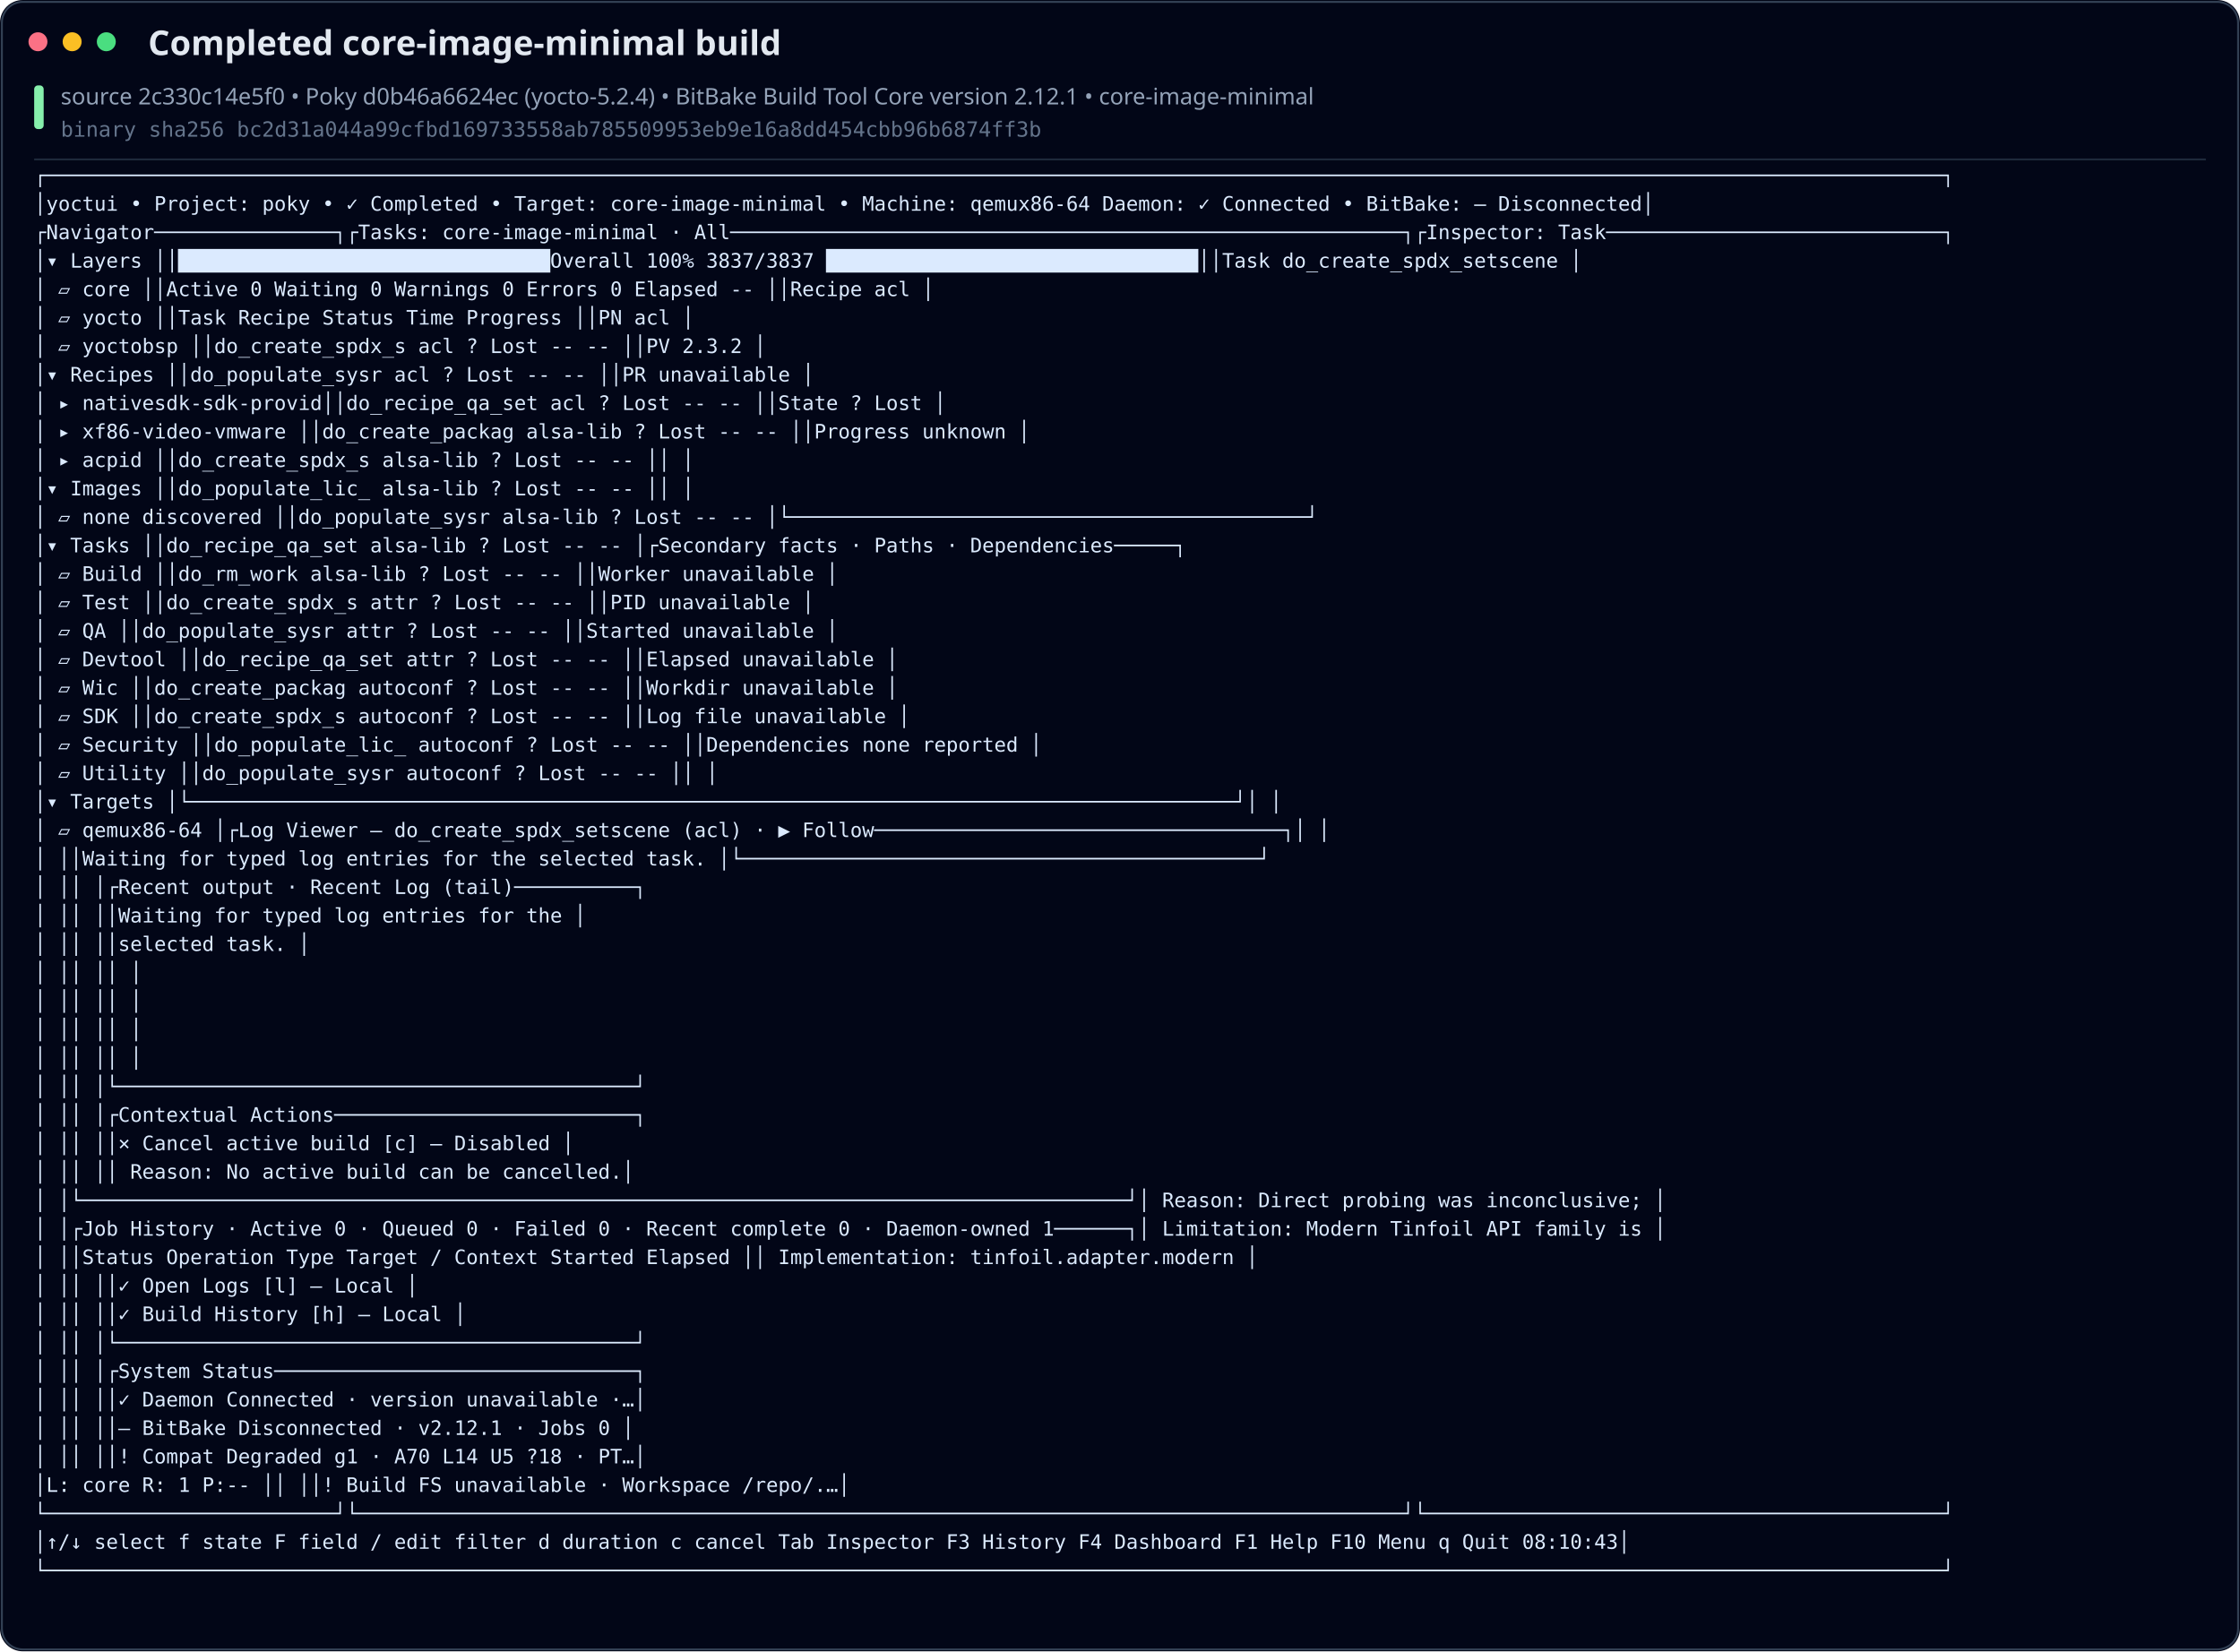
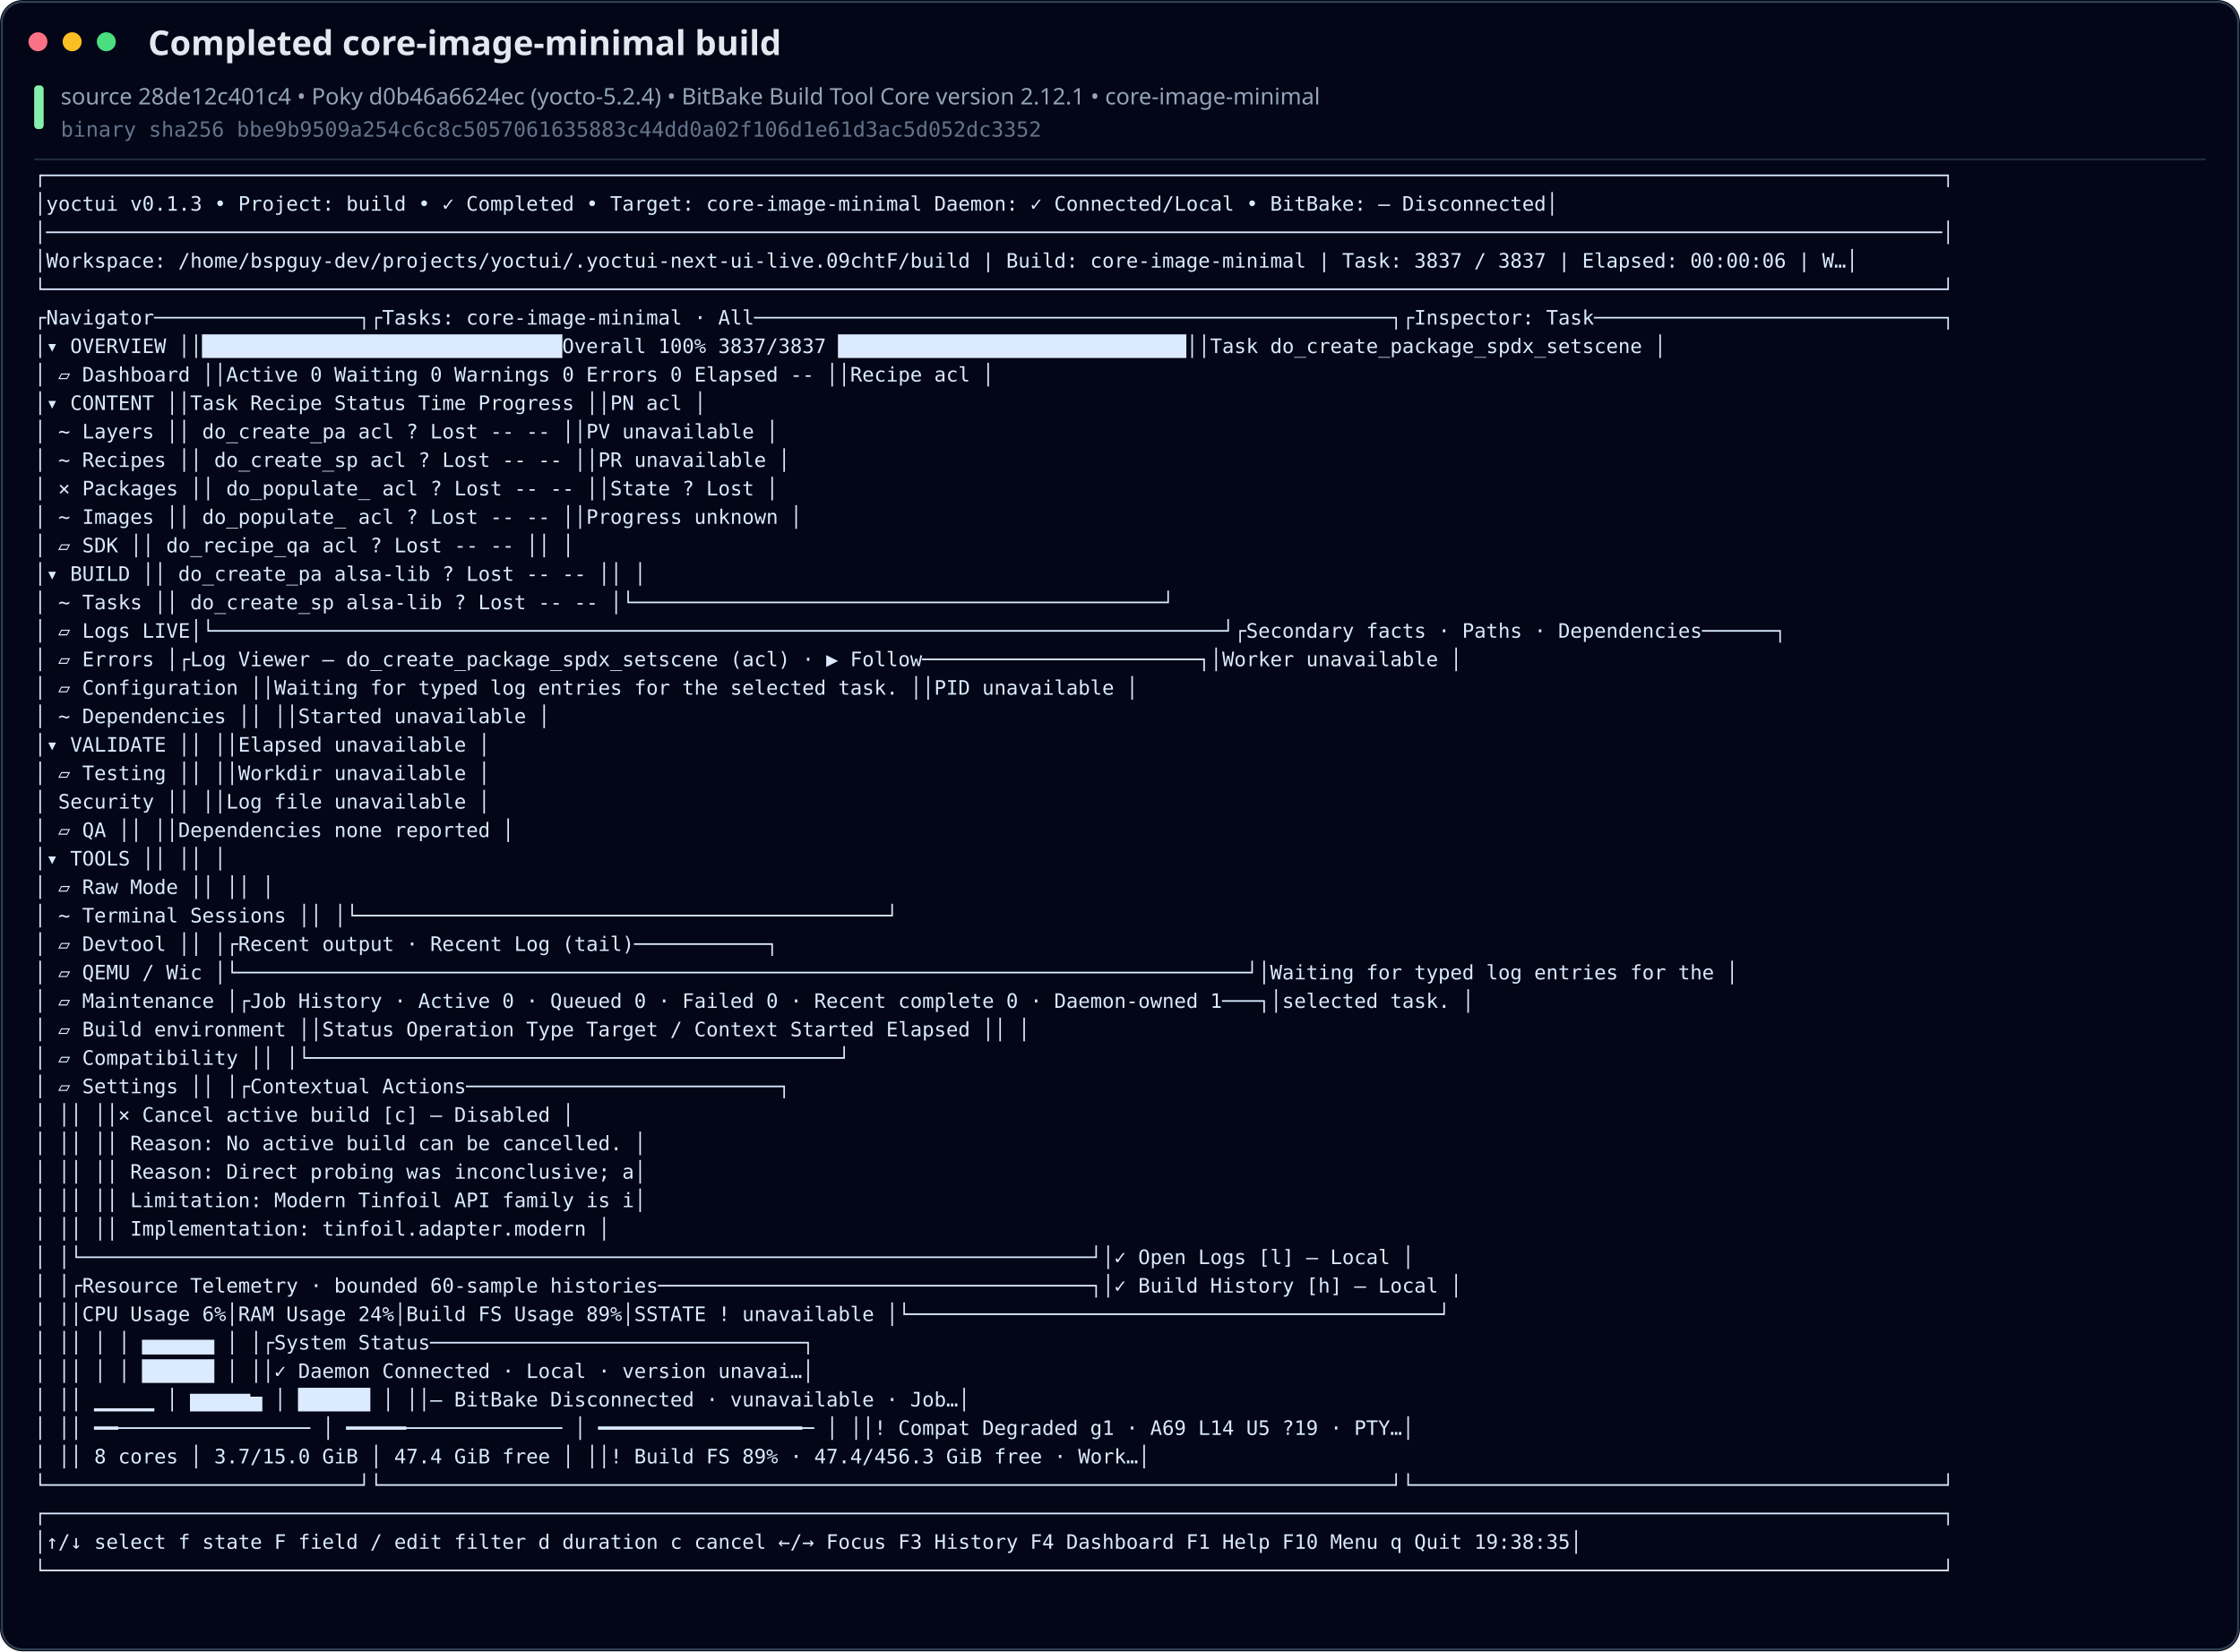
<svg xmlns="http://www.w3.org/2000/svg" width="1180" height="870" viewBox="0 0 1180 870" role="img" aria-labelledby="title description">
  <style>
  .heading { fill: #e2e8f0; font: 700 18px system-ui, sans-serif; }
  .provenance { fill: #94a3b8; font: 12px system-ui, sans-serif; }
  .hash { fill: #64748b; font: 11px ui-monospace, monospace; }
  .terminal { fill: #dbeafe; font: 10.5px 'DejaVu Sans Mono', 'Liberation Mono', monospace; white-space: pre; }
</style>
  <rect width="1180" height="870" rx="12" fill="#020617" />
  <rect x="1" y="1" width="1178" height="868" rx="11" fill="none" stroke="#334155" />
  <circle cx="20" cy="22" r="5" fill="#fb7185" />
  <circle cx="38" cy="22" r="5" fill="#fbbf24" />
  <circle cx="56" cy="22" r="5" fill="#4ade80" />
  <text x="78" y="29" class="heading">Completed core-image-minimal build</text>
  <rect x="18" y="45" width="5" height="23" rx="2" fill="#86efac" />
-   <text x="32" y="55" class="provenance">source 2c330c14e5f0  •  Poky d0b46a6624ec (yocto-5.2.4)  •  BitBake Build Tool Core version 2.12.1  •  core-image-minimal</text>
-   <text x="32" y="72" class="hash">binary sha256 bc2d31a044a99cfbd169733558ab785509953eb9e16a8dd454cbb96b6874ff3b</text>
+   <text x="32" y="55" class="provenance">source 28de12c401c4  •  Poky d0b46a6624ec (yocto-5.2.4)  •  BitBake Build Tool Core version 2.12.1  •  core-image-minimal</text>
+   <text x="32" y="72" class="hash">binary sha256 bbe9b9509a254c6c8c5057061635883c44dd0a02f106d1e61d3ac5d052dc3352</text>
  <line x1="18" y1="84" x2="1162" y2="84" stroke="#1e293b" />
  <text x="18" y="96" class="terminal">┌──────────────────────────────────────────────────────────────────────────────────────────────────────────────────────────────────────────────────────────────┐</text>
-   <text x="18" y="111" class="terminal">│yoctui  •  Project: poky  •  ✓ Completed  •  Target: core-image-minimal  •  Machine: qemux86-64                Daemon: ✓ Connected  •  BitBake: – Disconnected│</text>
-   <text x="18" y="126" class="terminal">┌Navigator───────────────┐┌Tasks: core-image-minimal · All────────────────────────────────────────────────────────┐┌Inspector: Task────────────────────────────┐</text>
-   <text x="18" y="141" class="terminal">│▾ Layers                ││███████████████████████████████Overall  100%  3837/3837 ███████████████████████████████││Task        do_create_spdx_setscene        │</text>
-   <text x="18" y="156" class="terminal">│  ▱ core                ││Active 0  Waiting 0  Warnings 0  Errors 0  Elapsed --                                  ││Recipe      acl                            │</text>
-   <text x="18" y="171" class="terminal">│  ▱ yocto               ││Task             Recipe                Status        Time      Progress                ││PN          acl                            │</text>
-   <text x="18" y="186" class="terminal">│  ▱ yoctobsp            ││do_create_spdx_s acl                   ? Lost        --        --                      ││PV          2.3.2                          │</text>
-   <text x="18" y="201" class="terminal">│▾ Recipes               ││do_populate_sysr acl                   ? Lost        --        --                      ││PR          unavailable                    │</text>
-   <text x="18" y="216" class="terminal">│  ▸ nativesdk-sdk-provid││do_recipe_qa_set acl                   ? Lost        --        --                      ││State       ? Lost                         │</text>
-   <text x="18" y="231" class="terminal">│  ▸ xf86-video-vmware   ││do_create_packag alsa-lib              ? Lost        --        --                      ││Progress    unknown                        │</text>
-   <text x="18" y="246" class="terminal">│  ▸ acpid               ││do_create_spdx_s alsa-lib              ? Lost        --        --                      ││                                           │</text>
-   <text x="18" y="261" class="terminal">│▾ Images                ││do_populate_lic_ alsa-lib              ? Lost        --        --                      ││                                           │</text>
-   <text x="18" y="276" class="terminal">│  ▱ none discovered     ││do_populate_sysr alsa-lib              ? Lost        --        --                      │└───────────────────────────────────────────┘</text>
-   <text x="18" y="291" class="terminal">│▾ Tasks                 ││do_recipe_qa_set alsa-lib              ? Lost        --        --                      │┌Secondary facts · Paths · Dependencies─────┐</text>
-   <text x="18" y="306" class="terminal">│  ▱ Build               ││do_rm_work       alsa-lib              ? Lost        --        --                      ││Worker      unavailable                    │</text>
-   <text x="18" y="321" class="terminal">│  ▱ Test                ││do_create_spdx_s attr                  ? Lost        --        --                      ││PID         unavailable                    │</text>
-   <text x="18" y="336" class="terminal">│  ▱ QA                  ││do_populate_sysr attr                  ? Lost        --        --                      ││Started     unavailable                    │</text>
-   <text x="18" y="351" class="terminal">│  ▱ Devtool             ││do_recipe_qa_set attr                  ? Lost        --        --                      ││Elapsed     unavailable                    │</text>
-   <text x="18" y="366" class="terminal">│  ▱ Wic                 ││do_create_packag autoconf              ? Lost        --        --                      ││Workdir     unavailable                    │</text>
-   <text x="18" y="381" class="terminal">│  ▱ SDK                 ││do_create_spdx_s autoconf              ? Lost        --        --                      ││Log file    unavailable                    │</text>
-   <text x="18" y="396" class="terminal">│  ▱ Security            ││do_populate_lic_ autoconf              ? Lost        --        --                      ││Dependencies none reported                 │</text>
-   <text x="18" y="411" class="terminal">│  ▱ Utility             ││do_populate_sysr autoconf              ? Lost        --        --                      ││                                           │</text>
-   <text x="18" y="426" class="terminal">│▾ Targets               │└───────────────────────────────────────────────────────────────────────────────────────┘│                                           │</text>
-   <text x="18" y="441" class="terminal">│  ▱ qemux86-64          │┌Log Viewer — do_create_spdx_setscene (acl) · ▶ Follow──────────────────────────────────┐│                                           │</text>
-   <text x="18" y="456" class="terminal">│                        ││Waiting for typed log entries for the selected task.                                   │└───────────────────────────────────────────┘</text>
-   <text x="18" y="471" class="terminal">│                        ││                                                                                       │┌Recent output · Recent Log (tail)──────────┐</text>
-   <text x="18" y="486" class="terminal">│                        ││                                                                                       ││Waiting for typed log entries for the      │</text>
-   <text x="18" y="501" class="terminal">│                        ││                                                                                       ││selected task.                             │</text>
-   <text x="18" y="516" class="terminal">│                        ││                                                                                       ││                                           │</text>
-   <text x="18" y="531" class="terminal">│                        ││                                                                                       ││                                           │</text>
-   <text x="18" y="546" class="terminal">│                        ││                                                                                       ││                                           │</text>
-   <text x="18" y="561" class="terminal">│                        ││                                                                                       ││                                           │</text>
-   <text x="18" y="576" class="terminal">│                        ││                                                                                       │└───────────────────────────────────────────┘</text>
-   <text x="18" y="591" class="terminal">│                        ││                                                                                       │┌Contextual Actions─────────────────────────┐</text>
-   <text x="18" y="606" class="terminal">│                        ││                                                                                       ││× Cancel active build  [c] — Disabled      │</text>
-   <text x="18" y="621" class="terminal">│                        ││                                                                                       ││  Reason: No active build can be cancelled.│</text>
-   <text x="18" y="636" class="terminal">│                        │└───────────────────────────────────────────────────────────────────────────────────────┘│  Reason: Direct probing was inconclusive; │</text>
-   <text x="18" y="651" class="terminal">│                        │┌Job History · Active 0 · Queued 0 · Failed 0 · Recent complete 0 · Daemon-owned 1──────┐│  Limitation: Modern Tinfoil API family is │</text>
-   <text x="18" y="666" class="terminal">│                        ││Status        Operation       Type         Target / Context         Started   Elapsed  ││  Implementation: tinfoil.adapter.modern   │</text>
-   <text x="18" y="681" class="terminal">│                        ││                                                                                       ││✓ Open Logs            [l] — Local         │</text>
-   <text x="18" y="696" class="terminal">│                        ││                                                                                       ││✓ Build History        [h] — Local         │</text>
-   <text x="18" y="711" class="terminal">│                        ││                                                                                       │└───────────────────────────────────────────┘</text>
-   <text x="18" y="726" class="terminal">│                        ││                                                                                       │┌System Status──────────────────────────────┐</text>
-   <text x="18" y="741" class="terminal">│                        ││                                                                                       ││✓ Daemon Connected · version unavailable ·…│</text>
-   <text x="18" y="756" class="terminal">│                        ││                                                                                       ││– BitBake Disconnected · v2.12.1 · Jobs 0  │</text>
-   <text x="18" y="771" class="terminal">│                        ││                                                                                       ││! Compat Degraded g1 · A70 L14 U5 ?18 · PT…│</text>
-   <text x="18" y="786" class="terminal">│L: core  R: 1  P:--     ││                                                                                       ││! Build FS unavailable · Workspace /repo/.…│</text>
-   <text x="18" y="801" class="terminal">└────────────────────────┘└───────────────────────────────────────────────────────────────────────────────────────┘└───────────────────────────────────────────┘</text>
-   <text x="18" y="816" class="terminal">│↑/↓ select   f state   F field   / edit filter   d duration   c cancel   Tab Inspector   F3 History   F4 Dashboard   F1 Help   F10 Menu   q Quit      08:10:43│</text>
+   <text x="18" y="111" class="terminal">│yoctui v0.1.3  •  Project: build  •  ✓ Completed  •  Target: core-image-minimal                          Daemon: ✓ Connected/Local  •  BitBake: – Disconnected│</text>
+   <text x="18" y="126" class="terminal">│──────────────────────────────────────────────────────────────────────────────────────────────────────────────────────────────────────────────────────────────│</text>
+   <text x="18" y="141" class="terminal">│Workspace: /home/bspguy-dev/projects/yoctui/.yoctui-next-ui-live.09chtF/build  |  Build: core-image-minimal  |  Task: 3837 / 3837  |  Elapsed: 00:00:06  |  W…│</text>
+   <text x="18" y="156" class="terminal">└──────────────────────────────────────────────────────────────────────────────────────────────────────────────────────────────────────────────────────────────┘</text>
+   <text x="18" y="171" class="terminal">┌Navigator─────────────────┐┌Tasks: core-image-minimal · All─────────────────────────────────────────────────────┐┌Inspector: Task─────────────────────────────┐</text>
+   <text x="18" y="186" class="terminal">│▾ OVERVIEW                ││██████████████████████████████Overall  100%  3837/3837 █████████████████████████████││Task        do_create_package_spdx_setscene │</text>
+   <text x="18" y="201" class="terminal">│  ▱ Dashboard             ││Active 0  Waiting 0  Warnings 0  Errors 0  Elapsed --                               ││Recipe      acl                             │</text>
+   <text x="18" y="216" class="terminal">│▾ CONTENT                 ││Task           Recipe               Status        Time      Progress                ││PN          acl                             │</text>
+   <text x="18" y="231" class="terminal">│  ~ Layers                ││  do_create_pa acl                  ? Lost        --        --                      ││PV          unavailable                     │</text>
+   <text x="18" y="246" class="terminal">│  ~ Recipes               ││  do_create_sp acl                  ? Lost        --        --                      ││PR          unavailable                     │</text>
+   <text x="18" y="261" class="terminal">│  × Packages              ││  do_populate_ acl                  ? Lost        --        --                      ││State       ? Lost                          │</text>
+   <text x="18" y="276" class="terminal">│  ~ Images                ││  do_populate_ acl                  ? Lost        --        --                      ││Progress    unknown                         │</text>
+   <text x="18" y="291" class="terminal">│  ▱ SDK                   ││  do_recipe_qa acl                  ? Lost        --        --                      ││                                            │</text>
+   <text x="18" y="306" class="terminal">│▾ BUILD                   ││  do_create_pa alsa-lib             ? Lost        --        --                      ││                                            │</text>
+   <text x="18" y="321" class="terminal">│  ~ Tasks                 ││  do_create_sp alsa-lib             ? Lost        --        --                      │└────────────────────────────────────────────┘</text>
+   <text x="18" y="336" class="terminal">│  ▱ Logs              LIVE│└────────────────────────────────────────────────────────────────────────────────────┘┌Secondary facts · Paths · Dependencies──────┐</text>
+   <text x="18" y="351" class="terminal">│  ▱ Errors                │┌Log Viewer — do_create_package_spdx_setscene (acl) · ▶ Follow───────────────────────┐│Worker      unavailable                     │</text>
+   <text x="18" y="366" class="terminal">│  ▱ Configuration         ││Waiting for typed log entries for the selected task.                                ││PID         unavailable                     │</text>
+   <text x="18" y="381" class="terminal">│  ~ Dependencies          ││                                                                                    ││Started     unavailable                     │</text>
+   <text x="18" y="396" class="terminal">│▾ VALIDATE                ││                                                                                    ││Elapsed     unavailable                     │</text>
+   <text x="18" y="411" class="terminal">│  ▱ Testing               ││                                                                                    ││Workdir     unavailable                     │</text>
+   <text x="18" y="426" class="terminal">│    Security              ││                                                                                    ││Log file    unavailable                     │</text>
+   <text x="18" y="441" class="terminal">│  ▱ QA                    ││                                                                                    ││Dependencies none reported                  │</text>
+   <text x="18" y="456" class="terminal">│▾ TOOLS                   ││                                                                                    ││                                            │</text>
+   <text x="18" y="471" class="terminal">│  ▱ Raw Mode              ││                                                                                    ││                                            │</text>
+   <text x="18" y="486" class="terminal">│  ~ Terminal Sessions     ││                                                                                    │└────────────────────────────────────────────┘</text>
+   <text x="18" y="501" class="terminal">│  ▱ Devtool               ││                                                                                    │┌Recent output · Recent Log (tail)───────────┐</text>
+   <text x="18" y="516" class="terminal">│  ▱ QEMU / Wic            │└────────────────────────────────────────────────────────────────────────────────────┘│Waiting for typed log entries for the       │</text>
+   <text x="18" y="531" class="terminal">│  ▱ Maintenance           │┌Job History · Active 0 · Queued 0 · Failed 0 · Recent complete 0 · Daemon-owned 1───┐│selected task.                              │</text>
+   <text x="18" y="546" class="terminal">│  ▱ Build environment     ││Status        Operation     Type         Target / Context        Started   Elapsed  ││                                            │</text>
+   <text x="18" y="561" class="terminal">│  ▱ Compatibility         ││                                                                                    │└────────────────────────────────────────────┘</text>
+   <text x="18" y="576" class="terminal">│  ▱ Settings              ││                                                                                    │┌Contextual Actions──────────────────────────┐</text>
+   <text x="18" y="591" class="terminal">│                          ││                                                                                    ││× Cancel active build  [c] — Disabled       │</text>
+   <text x="18" y="606" class="terminal">│                          ││                                                                                    ││  Reason: No active build can be cancelled. │</text>
+   <text x="18" y="621" class="terminal">│                          ││                                                                                    ││  Reason: Direct probing was inconclusive; a│</text>
+   <text x="18" y="636" class="terminal">│                          ││                                                                                    ││  Limitation: Modern Tinfoil API family is i│</text>
+   <text x="18" y="651" class="terminal">│                          ││                                                                                    ││  Implementation: tinfoil.adapter.modern    │</text>
+   <text x="18" y="666" class="terminal">│                          │└────────────────────────────────────────────────────────────────────────────────────┘│✓ Open Logs            [l] — Local          │</text>
+   <text x="18" y="681" class="terminal">│                          │┌Resource Telemetry · bounded 60-sample histories────────────────────────────────────┐│✓ Build History        [h] — Local          │</text>
+   <text x="18" y="696" class="terminal">│                          ││CPU Usage         6%│RAM Usage        24%│Build FS Usage   89%│SSTATE ! unavailable │└────────────────────────────────────────────┘</text>
+   <text x="18" y="711" class="terminal">│                          ││                    │                    │             ▅▅▅▅▅▅ │                     │┌System Status───────────────────────────────┐</text>
+   <text x="18" y="726" class="terminal">│                          ││                    │                    │             ██████ │                     ││✓ Daemon Connected · Local · version unavai…│</text>
+   <text x="18" y="741" class="terminal">│                          ││              ▁▁▁▁▁ │             ▆▆▆▆▆▅ │             ██████ │                     ││– BitBake Disconnected · vunavailable · Job…│</text>
+   <text x="18" y="756" class="terminal">│                          ││ ━━──────────────── │ ━━━━━───────────── │ ━━━━━━━━━━━━━━━━━─ │                     ││! Compat Degraded g1 · A69 L14 U5 ?19 · PTY…│</text>
+   <text x="18" y="771" class="terminal">│                          ││       8 cores      │    3.7/15.0 GiB    │    47.4 GiB free   │                     ││! Build FS 89% · 47.4/456.3 GiB free · Work…│</text>
+   <text x="18" y="786" class="terminal">└──────────────────────────┘└────────────────────────────────────────────────────────────────────────────────────┘└────────────────────────────────────────────┘</text>
+   <text x="18" y="801" class="terminal">┌──────────────────────────────────────────────────────────────────────────────────────────────────────────────────────────────────────────────────────────────┐</text>
+   <text x="18" y="816" class="terminal">│↑/↓ select   f state   F field   / edit filter   d duration   c cancel   ←/→ Focus   F3 History   F4 Dashboard   F1 Help   F10 Menu   q Quit          19:38:35│</text>
  <text x="18" y="831" class="terminal">└──────────────────────────────────────────────────────────────────────────────────────────────────────────────────────────────────────────────────────────────┘</text>
</svg>
